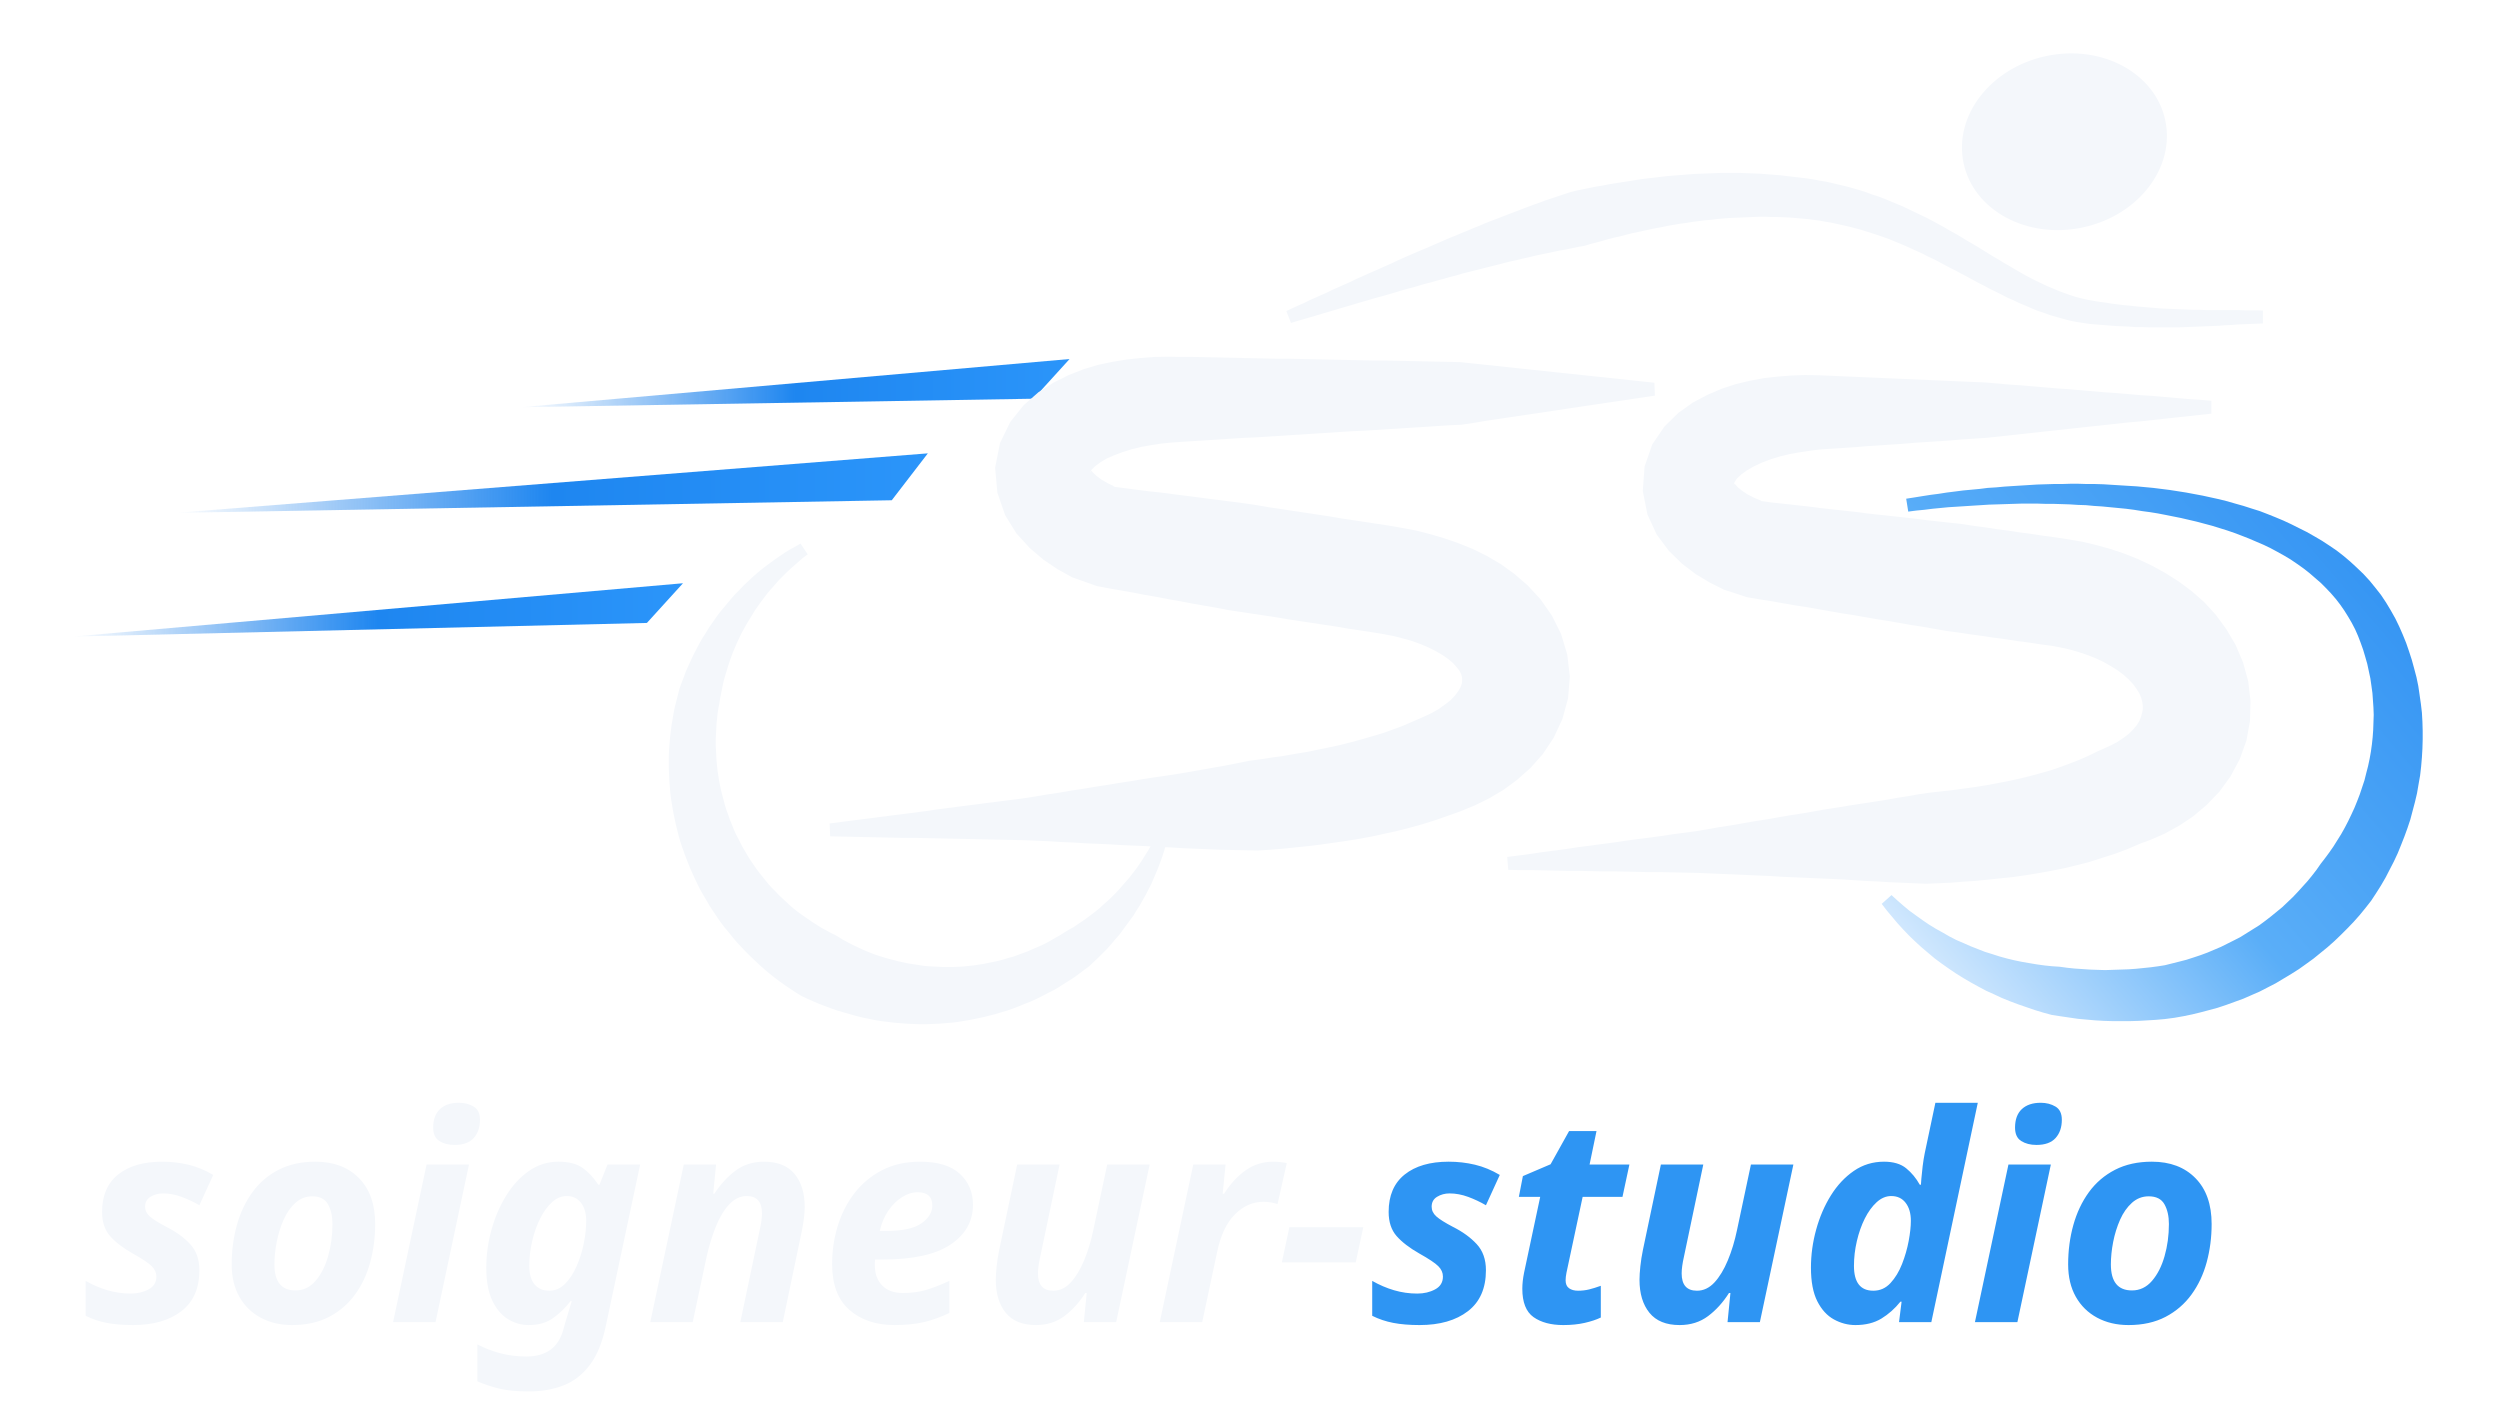
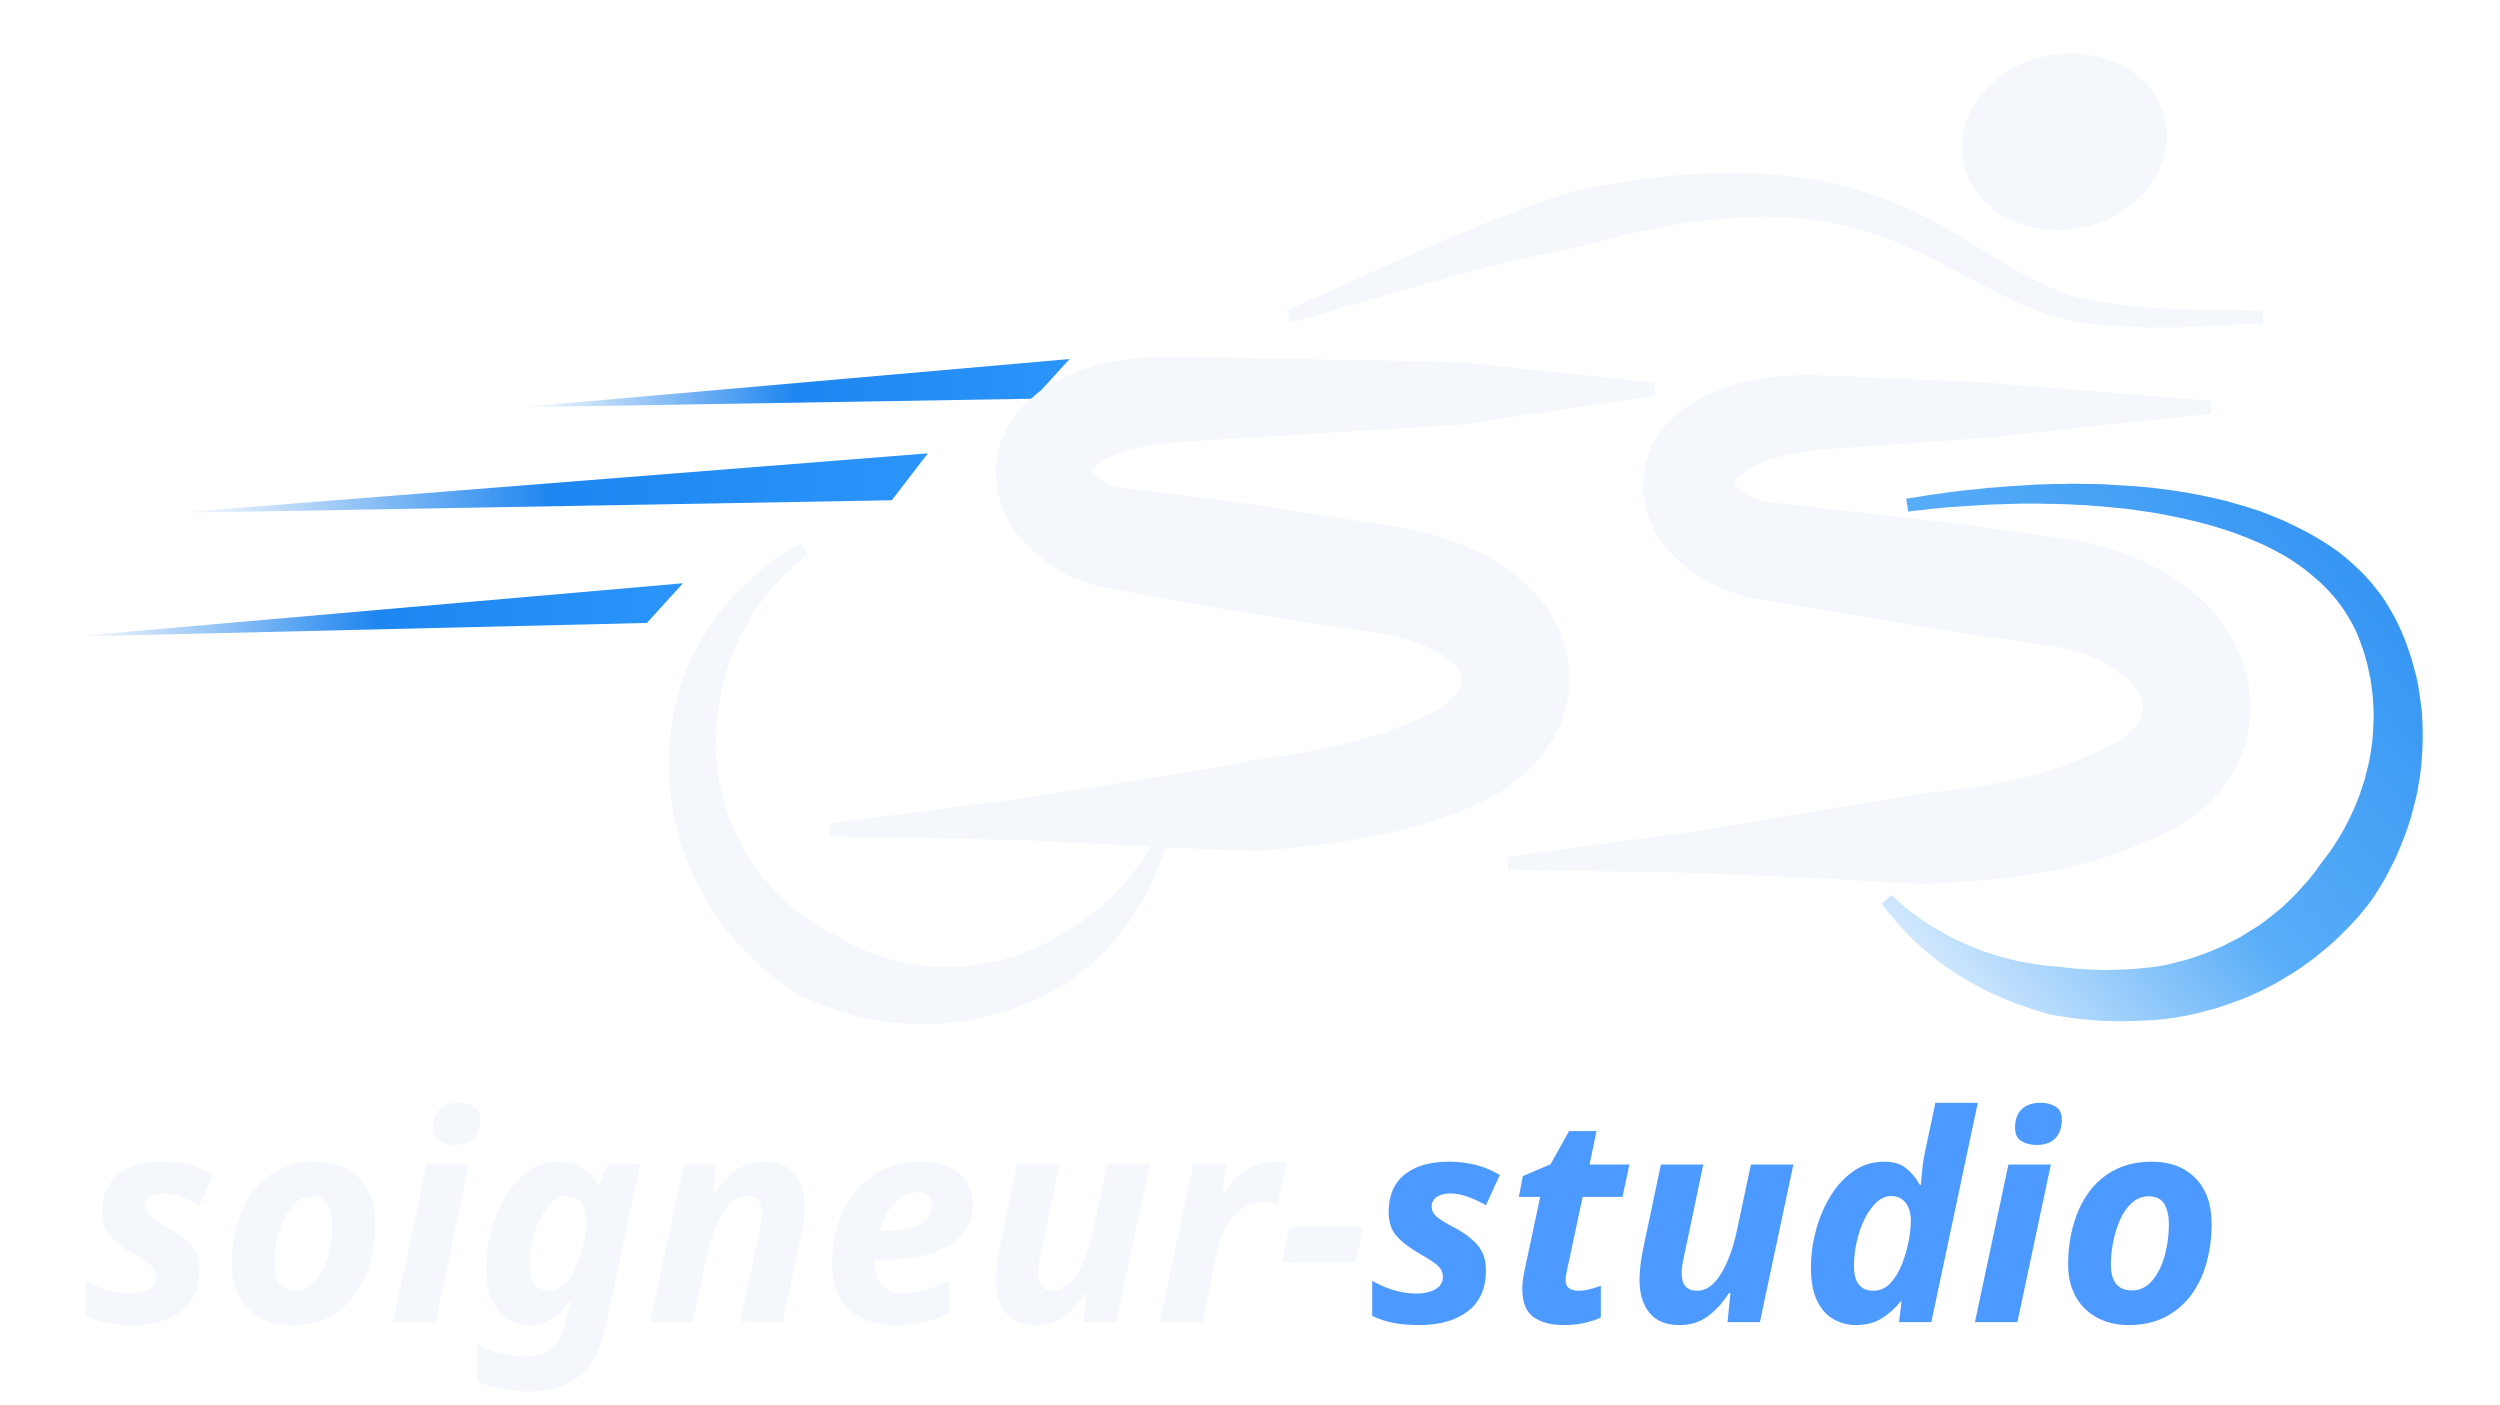
<svg xmlns="http://www.w3.org/2000/svg" viewBox="200 175 970 545">
  <defs>
    <linearGradient id="fw" x1="1140" y1="380" x2="930" y2="560" gradientUnits="userSpaceOnUse">
      <stop offset="0" stop-color="#2E90F2" />
      <stop offset=".55" stop-color="#5AAEF8" />
      <stop offset="1" stop-color="#EAF4FF" />
    </linearGradient>
    <linearGradient id="sp" x1="0" y1="0" x2="1" y2="0">
      <stop offset="0" stop-color="#1E7FE8" stop-opacity="0" />
      <stop offset=".5" stop-color="#1E86F0" />
      <stop offset="1" stop-color="#2B95FA" />
    </linearGradient>
  </defs>
  <polygon points="402,333 615,314.3 601,329.7" fill="url(#sp)" />
  <polygon points="268,374 560,350.9 546,369.1" fill="url(#sp)" />
  <polygon points="228,422 465,401.3 451,416.7" fill="url(#sp)" />
  <polygon points="510.6,385.9 508.7,387.0 506.7,388.1 504.7,389.3 502.8,390.6 500.9,391.9 499.1,393.2 497.2,394.6 495.4,396.0 493.6,397.5 491.9,399.0 490.2,400.6 488.5,402.2 486.9,403.9 485.2,405.6 483.7,407.3 482.2,409.1 480.7,410.9 479.2,412.7 477.8,414.6 476.5,416.5 475.1,418.5 473.9,420.5 472.6,422.5 471.4,424.6 470.3,426.7 469.2,428.8 468.2,430.9 467.2,433.1 466.2,435.3 465.4,437.5 464.5,439.8 463.7,442.0 463.1,444.3 462.5,446.7 461.9,449.0 461.4,451.4 461.0,453.8 460.6,456.1 460.3,458.5 460.0,460.9 459.8,463.4 459.6,465.8 459.5,468.2 459.5,470.6 459.5,473.1 459.6,475.5 459.7,477.9 459.9,480.4 460.1,482.8 460.4,485.2 460.8,487.6 461.2,490.0 461.7,492.4 462.2,494.8 462.8,497.2 463.4,499.6 464.1,502.0 464.9,504.3 465.7,506.6 466.6,508.9 467.5,511.2 468.5,513.5 469.5,515.7 470.6,518.0 471.7,520.2 472.9,522.3 474.2,524.5 475.4,526.6 476.8,528.7 478.2,530.8 479.6,532.8 481.1,534.8 482.7,536.7 484.3,538.7 485.9,540.6 487.6,542.4 489.3,544.2 491.1,546.0 492.9,547.7 494.7,549.4 496.6,551.1 498.5,552.7 500.5,554.3 502.5,555.8 504.6,557.3 506.7,558.7 508.8,560.1 510.9,561.4 513.2,562.5 515.5,563.5 517.8,564.5 520.2,565.4 522.6,566.3 524.9,567.1 527.3,567.8 529.8,568.5 532.2,569.2 534.6,569.8 537.1,570.3 539.5,570.8 542.0,571.2 544.5,571.5 546.9,571.8 549.4,572.0 551.9,572.2 554.4,572.3 556.9,572.4 559.3,572.4 561.8,572.3 564.3,572.2 566.7,572.0 569.2,571.8 571.7,571.5 574.1,571.1 576.5,570.7 578.9,570.2 581.3,569.7 583.7,569.1 586.1,568.5 588.4,567.8 590.8,567.1 593.1,566.3 595.4,565.4 597.6,564.5 599.9,563.6 602.1,562.6 604.3,561.5 606.4,560.4 608.6,559.3 610.7,558.1 612.7,556.8 614.8,555.5 616.8,554.2 618.7,552.8 620.7,551.3 622.6,549.9 624.4,548.2 626.1,546.6 627.8,544.9 629.5,543.2 631.1,541.4 632.6,539.6 634.2,537.8 635.6,535.9 637.0,534.0 638.4,532.1 639.8,530.2 641.0,528.2 642.3,526.2 643.4,524.2 644.6,522.1 645.6,520.1 646.7,518.0 647.6,515.9 648.5,513.8 649.4,511.6 650.2,509.5 651.0,507.3 651.7,505.1 652.3,502.9 647.7,501.1 646.6,503.0 645.6,504.8 644.4,506.7 643.3,508.5 642.1,510.3 640.9,512.0 639.6,513.7 638.3,515.4 636.9,517.0 635.5,518.6 634.1,520.2 632.7,521.7 631.2,523.2 629.7,524.6 628.1,526.0 626.6,527.4 625.0,528.7 623.3,530.0 621.7,531.2 620.0,532.4 618.3,533.5 616.6,534.7 614.8,535.7 613.1,536.7 611.4,537.8 609.6,538.8 607.9,539.8 606.1,540.8 604.3,541.7 602.5,542.5 600.6,543.3 598.8,544.1 596.9,544.8 595.0,545.5 593.1,546.2 591.2,546.7 589.3,547.3 587.4,547.8 585.5,548.2 583.5,548.6 581.6,549.0 579.6,549.3 577.7,549.6 575.7,549.8 573.8,550.0 571.8,550.1 569.8,550.2 567.9,550.2 565.9,550.2 564.0,550.1 562.0,550.0 560.1,549.9 558.1,549.7 556.2,549.4 554.3,549.1 552.3,548.8 550.5,548.4 548.6,548.0 546.7,547.5 544.8,547.0 543.0,546.5 541.1,545.9 539.3,545.3 537.5,544.6 535.8,543.9 534.0,543.1 532.3,542.3 530.6,541.5 528.9,540.6 527.2,539.7 525.6,538.7 523.9,537.7 522.2,536.9 520.6,536.0 518.9,535.1 517.3,534.1 515.7,533.1 514.1,532.0 512.5,530.9 510.9,529.8 509.4,528.7 507.9,527.5 506.4,526.2 505.0,524.9 503.6,523.6 502.2,522.3 500.9,520.9 499.5,519.5 498.2,518.1 497.0,516.6 495.8,515.1 494.6,513.6 493.4,512.0 492.3,510.4 491.2,508.8 490.2,507.2 489.2,505.5 488.2,503.8 487.3,502.1 486.4,500.3 485.5,498.6 484.7,496.8 484.0,495.0 483.2,493.1 482.6,491.3 481.9,489.4 481.3,487.5 480.8,485.6 480.3,483.7 479.8,481.8 479.4,479.9 479.0,477.9 478.7,475.9 478.4,474.0 478.2,472.0 478.0,470.0 477.9,468.0 477.8,466.0 477.7,464.0 477.7,462.0 477.8,460.0 477.9,458.0 478.0,456.0 478.2,454.0 478.4,452.0 478.7,450.0 479.1,448.0 479.4,446.0 479.8,444.0 480.2,442.0 480.6,440.0 481.1,438.1 481.7,436.1 482.3,434.1 482.9,432.2 483.6,430.2 484.3,428.3 485.1,426.4 485.9,424.5 486.8,422.6 487.7,420.7 488.7,418.9 489.7,417.1 490.8,415.3 491.9,413.5 493.0,411.7 494.2,410.0 495.4,408.3 496.7,406.6 498.0,404.9 499.4,403.3 500.8,401.7 502.2,400.1 503.7,398.6 505.2,397.1 506.8,395.6 508.4,394.2 510.0,392.8 511.6,391.4 513.4,390.1" fill="#F4F7FB" />
  <polygon points="940.4,373.5 943.5,373.1 946.6,372.8 949.8,372.4 952.9,372.1 956.0,371.8 959.2,371.6 962.3,371.4 965.4,371.2 968.6,371.0 971.7,370.8 974.9,370.7 978.0,370.6 981.1,370.5 984.3,370.4 987.4,370.4 990.6,370.4 993.7,370.5 996.8,370.5 1000.0,370.6 1003.1,370.7 1006.2,370.9 1009.3,371.0 1012.5,371.3 1015.6,371.5 1018.7,371.8 1021.8,372.1 1024.9,372.4 1028.0,372.8 1031.1,373.3 1034.1,373.7 1037.2,374.2 1040.3,374.8 1043.3,375.4 1046.3,376.0 1049.3,376.7 1052.3,377.4 1055.3,378.2 1058.3,379.0 1061.2,379.9 1064.1,380.8 1067.0,381.8 1069.9,382.9 1072.7,384.0 1075.5,385.2 1078.3,386.4 1081.0,387.7 1083.6,389.1 1086.3,390.6 1088.8,392.1 1091.3,393.8 1093.7,395.5 1096.0,397.3 1098.2,399.2 1100.4,401.1 1102.4,403.1 1104.4,405.2 1106.3,407.4 1108.0,409.6 1109.6,411.9 1111.1,414.3 1112.5,416.7 1113.8,419.2 1114.9,421.7 1115.9,424.3 1116.9,427.1 1117.7,429.8 1118.5,432.6 1119.1,435.4 1119.7,438.2 1120.1,441.0 1120.5,443.9 1120.7,446.7 1120.9,449.6 1121.0,452.4 1120.9,455.3 1120.8,458.2 1120.6,461.0 1120.3,463.8 1119.9,466.7 1119.4,469.5 1118.8,472.3 1118.1,475.0 1117.4,477.8 1116.5,480.5 1115.6,483.2 1114.6,485.8 1113.5,488.5 1112.3,491.1 1111.1,493.6 1109.8,496.1 1108.4,498.6 1106.9,501.0 1105.4,503.4 1103.8,505.7 1102.1,508.0 1100.4,510.2 1098.8,512.5 1097.1,514.7 1095.3,516.9 1093.4,519.0 1091.5,521.1 1089.6,523.1 1087.5,525.1 1085.5,527.0 1083.3,528.8 1081.1,530.6 1078.9,532.3 1076.6,534.0 1074.2,535.5 1071.8,537.0 1069.4,538.5 1066.9,539.8 1064.3,541.1 1061.7,542.4 1059.1,543.5 1056.5,544.6 1053.8,545.6 1051.1,546.5 1048.3,547.4 1045.6,548.1 1042.8,548.8 1040.0,549.5 1037.5,549.9 1034.5,550.3 1031.6,550.6 1028.6,550.9 1025.7,551.1 1022.7,551.2 1019.7,551.3 1016.8,551.4 1013.8,551.3 1010.9,551.2 1008.0,551.0 1005.0,550.8 1002.1,550.5 999.2,550.1 996.2,549.9 993.3,549.6 990.4,549.2 987.4,548.7 984.5,548.2 981.6,547.6 978.7,546.9 975.8,546.1 973.0,545.2 970.1,544.3 967.3,543.2 964.5,542.1 961.8,540.9 959.0,539.7 956.3,538.3 953.7,536.8 951.0,535.3 948.4,533.7 945.9,532.0 943.4,530.2 940.9,528.4 938.5,526.4 936.2,524.4 933.9,522.3 930.1,525.7 932.1,528.3 934.2,530.8 936.3,533.3 938.5,535.7 940.8,538.1 943.2,540.4 945.6,542.6 948.2,544.8 950.7,546.9 953.4,548.9 956.1,550.8 958.9,552.7 961.8,554.5 964.7,556.2 967.6,557.8 970.6,559.4 973.7,560.8 976.7,562.2 979.9,563.5 983.1,564.7 986.3,565.8 989.5,566.9 992.8,567.9 996.1,568.8 999.4,569.3 1002.8,569.8 1006.2,570.3 1009.5,570.6 1012.9,570.9 1016.3,571.1 1019.7,571.2 1023.1,571.2 1026.4,571.2 1029.8,571.1 1033.2,570.9 1036.5,570.7 1039.9,570.4 1043.7,569.9 1047.1,569.3 1050.5,568.6 1053.8,567.8 1057.2,566.9 1060.5,566.0 1063.8,564.9 1067.1,563.7 1070.4,562.5 1073.6,561.1 1076.8,559.7 1079.9,558.1 1083.0,556.5 1086.0,554.7 1089.0,552.9 1092.0,551.0 1094.8,549.0 1097.7,546.9 1100.4,544.7 1103.1,542.5 1105.8,540.1 1108.3,537.7 1110.8,535.2 1113.2,532.7 1115.6,530.0 1117.8,527.3 1120.0,524.5 1121.9,521.6 1123.8,518.6 1125.6,515.5 1127.2,512.4 1128.8,509.3 1130.3,506.1 1131.6,502.9 1132.9,499.6 1134.1,496.3 1135.2,493.0 1136.1,489.6 1137.0,486.2 1137.8,482.8 1138.4,479.3 1139.0,475.9 1139.4,472.4 1139.7,468.9 1139.9,465.5 1140.0,462.0 1140.0,458.5 1139.9,455.0 1139.7,451.5 1139.3,448.1 1138.8,444.6 1138.3,441.2 1137.6,437.8 1136.7,434.4 1135.8,431.1 1134.7,427.7 1133.6,424.5 1132.3,421.3 1130.9,418.1 1129.4,415.0 1127.6,411.8 1125.8,408.8 1123.8,405.8 1121.6,403.0 1119.4,400.3 1117.0,397.7 1114.5,395.3 1111.9,392.9 1109.3,390.7 1106.6,388.6 1103.8,386.7 1100.9,384.8 1098.0,383.1 1095.0,381.4 1092.0,379.9 1089.0,378.4 1086.0,377.0 1082.9,375.7 1079.9,374.5 1076.8,373.3 1073.6,372.3 1070.5,371.3 1067.3,370.4 1064.2,369.5 1061.0,368.7 1057.8,368.0 1054.6,367.3 1051.4,366.7 1048.2,366.1 1045.0,365.6 1041.8,365.1 1038.6,364.7 1035.4,364.3 1032.2,364.0 1029.0,363.7 1025.7,363.5 1022.5,363.3 1019.3,363.1 1016.1,362.9 1012.9,362.8 1009.7,362.8 1006.5,362.7 1003.2,362.7 1000.0,362.8 996.8,362.8 993.6,362.9 990.4,363.0 987.2,363.2 984.0,363.4 980.8,363.6 977.7,363.8 974.5,364.1 971.3,364.3 968.1,364.7 964.9,365.0 961.7,365.3 958.6,365.7 955.4,366.1 952.2,366.6 949.1,367.0 945.9,367.5 942.8,368.0 939.6,368.5" fill="url(#fw)" />
  <polygon points="841.9,323.5 837.2,323.0 832.5,322.5 827.8,322.0 823.1,321.5 818.4,321.0 813.7,320.5 809.0,320.0 804.2,319.5 799.5,319.0 794.8,318.5 790.1,318.0 785.4,317.5 780.7,317.0 776.0,316.5 771.2,316.0 766.5,315.5 761.8,315.4 757.1,315.3 752.4,315.2 747.7,315.1 743.0,315.0 738.3,314.9 733.6,314.9 728.9,314.8 724.2,314.7 719.5,314.6 714.8,314.5 710.1,314.4 705.4,314.3 700.7,314.2 696.0,314.2 691.3,314.1 686.6,314.0 681.8,313.9 677.1,313.8 672.4,313.7 667.7,313.6 663.0,313.5 658.3,313.5 653.3,313.4 647.9,313.5 642.6,313.9 637.1,314.5 631.6,315.4 625.9,316.6 620.3,318.3 614.5,320.6 608.7,323.5 602.9,327.2 597.2,332.2 592.0,338.7 588.0,346.9 586.1,356.5 587.0,366.2 590.0,374.9 594.4,382.0 599.5,387.6 604.9,392.2 610.4,395.9 616.0,399.0 625.6,402.4 630.3,403.3 634.9,404.1 639.5,404.9 644.1,405.8 648.8,406.6 653.4,407.5 658.0,408.3 662.7,409.2 667.3,410.0 671.9,410.8 676.5,411.7 681.2,412.4 685.8,413.1 690.5,413.8 695.1,414.5 699.8,415.3 704.4,416.0 709.1,416.7 713.7,417.4 718.4,418.1 723.0,418.9 727.7,419.6 732.3,420.3 736.5,421.0 740.3,421.7 743.9,422.6 747.5,423.6 750.9,424.8 754.0,426.1 757.0,427.6 759.6,429.1 761.9,430.7 763.8,432.3 765.2,433.9 766.3,435.3 766.9,436.5 767.2,437.5 767.3,438.3 767.3,439.2 767.2,440.2 766.7,441.6 765.8,443.2 764.5,444.9 762.8,446.7 760.6,448.4 758.2,450.1 755.4,451.7 752.4,453.1 747.8,455.1 744.1,456.7 740.3,458.1 736.4,459.5 732.3,460.7 728.2,461.9 724.1,463.0 719.8,464.1 715.6,465.0 711.2,465.9 706.8,466.8 702.5,467.5 698.0,468.3 693.6,468.9 689.1,469.6 684.6,470.2 680.1,471.1 675.6,472.0 671.1,472.8 666.6,473.6 662.0,474.4 657.4,475.2 652.8,475.9 648.0,476.6 643.4,477.3 638.7,478.1 634.0,478.8 629.3,479.6 624.7,480.3 620.0,481.1 615.3,481.8 610.7,482.6 606.0,483.3 601.3,484.1 596.7,484.8 592.0,485.4 587.3,486.0 582.6,486.6 578.0,487.2 573.3,487.8 568.6,488.4 563.9,489.0 559.3,489.7 554.6,490.3 549.9,490.9 545.2,491.5 540.6,492.1 535.9,492.7 531.2,493.3 526.5,493.9 521.9,494.5 522.1,499.5 526.9,499.6 531.6,499.7 536.3,499.8 541.0,499.9 545.7,500.0 550.4,500.1 555.1,500.1 559.8,500.2 564.6,500.3 569.3,500.4 574.0,500.5 578.7,500.6 583.4,500.7 588.1,500.8 592.8,500.9 597.6,501.0 602.3,501.2 607.0,501.4 611.7,501.7 616.4,501.9 621.2,502.2 625.9,502.4 630.6,502.6 635.3,502.9 640.1,503.1 644.8,503.3 649.5,503.6 654.1,503.8 658.9,504.1 663.7,504.3 668.5,504.5 673.4,504.7 678.2,504.8 683.1,504.9 688.0,505.0 692.8,504.7 697.7,504.3 702.6,503.8 707.5,503.3 712.4,502.7 717.3,502.0 722.2,501.3 727.2,500.5 732.1,499.6 737.1,498.5 742.1,497.4 747.2,496.1 752.2,494.7 757.3,493.1 762.4,491.3 766.6,489.8 772.2,487.5 777.7,484.8 783.3,481.5 788.6,477.6 793.8,473.0 798.6,467.6 802.8,461.3 806.2,454.0 808.4,446.0 809.1,437.5 808.1,429.0 805.7,421.0 802.1,413.8 797.7,407.5 792.8,402.2 787.6,397.7 782.2,393.8 776.7,390.6 771.2,387.9 765.7,385.7 760.2,383.8 754.7,382.2 749.2,380.8 743.8,379.8 738.7,378.9 734.0,378.2 729.4,377.5 724.8,376.8 720.1,376.1 715.5,375.3 710.8,374.6 706.2,373.9 701.5,373.2 696.9,372.5 692.2,371.8 687.6,371.0 682.9,370.3 678.3,369.7 673.6,369.1 668.9,368.5 664.3,367.9 659.6,367.3 654.9,366.7 650.3,366.1 645.6,365.6 640.9,365.0 636.3,364.4 631.6,363.8 632.5,363.8 629.8,362.5 627.4,361.1 625.5,359.7 624.2,358.5 623.5,357.7 623.3,357.6 623.2,358.0 623.0,358.4 623.0,358.1 623.6,357.2 624.9,355.9 626.9,354.4 629.4,352.9 632.4,351.6 635.6,350.4 639.1,349.3 642.8,348.4 646.7,347.7 650.6,347.1 654.7,346.7 659.0,346.4 663.7,346.1 668.4,345.8 673.1,345.5 677.8,345.2 682.5,344.9 687.2,344.7 691.9,344.4 696.6,344.1 701.3,343.8 706.0,343.5 710.7,343.2 715.4,342.9 720.1,342.6 724.8,342.3 729.5,342.1 734.2,341.8 738.9,341.5 743.6,341.2 748.3,340.9 753.0,340.6 757.7,340.3 762.4,340.0 767.0,339.8 771.7,339.1 776.4,338.3 781.1,337.6 785.8,336.9 790.5,336.2 795.2,335.5 799.9,334.8 804.6,334.1 809.2,333.4 813.9,332.7 818.6,332.0 823.3,331.3 828.0,330.6 832.7,329.9 837.4,329.2 842.1,328.5" fill="#F4F7FB" />
  <polygon points="1058.0,330.5 1053.4,330.1 1048.7,329.8 1044.1,329.4 1039.5,329.0 1034.9,328.6 1030.3,328.3 1025.7,327.9 1021.0,327.5 1016.4,327.2 1011.8,326.8 1007.2,326.4 1002.6,326.0 998.0,325.7 993.4,325.3 988.7,324.9 984.1,324.5 979.5,324.2 974.9,323.8 970.3,323.4 965.7,323.2 961.0,323.0 956.4,322.8 951.8,322.6 947.2,322.4 942.6,322.2 938.0,322.0 933.4,321.8 928.8,321.6 924.1,321.4 919.5,321.2 914.9,321.0 910.3,320.8 905.7,320.6 900.3,320.5 895.1,320.7 889.9,321.1 884.5,321.7 879.1,322.7 873.6,324.0 868.1,325.8 862.5,328.2 856.8,331.2 851.2,335.2 845.8,340.5 841.1,347.4 838.1,356.0 837.4,365.5 839.2,374.6 842.8,382.4 847.5,388.7 852.6,393.7 858.0,397.8 863.5,401.1 868.9,403.8 877.8,406.7 882.4,407.5 886.9,408.2 891.5,409.0 896.0,409.8 900.6,410.5 905.1,411.3 909.7,412.1 914.2,412.9 918.8,413.6 923.3,414.4 927.9,415.2 932.4,415.9 937.0,416.7 941.5,417.5 946.1,418.2 950.6,419.0 955.2,419.8 959.7,420.4 964.3,421.1 968.8,421.7 973.4,422.4 978.0,423.0 982.5,423.7 987.1,424.3 991.7,425.0 996.2,425.6 999.4,426.2 1003.0,427.0 1006.5,428.0 1009.8,429.1 1013.1,430.4 1016.1,431.8 1018.9,433.4 1021.5,435.0 1023.9,436.8 1025.9,438.6 1027.6,440.4 1029.0,442.3 1030.1,444.1 1030.8,445.8 1031.2,447.4 1031.4,448.9 1031.4,450.3 1031.1,451.7 1030.7,453.1 1030.1,454.7 1029.1,456.3 1027.7,458.0 1026.0,459.7 1023.9,461.3 1021.5,462.9 1018.8,464.3 1013.9,466.5 1010.4,468.2 1006.8,469.8 1003.2,471.2 999.4,472.6 995.6,473.9 991.7,475.0 987.7,476.1 983.6,477.1 979.5,478.0 975.3,478.8 971.1,479.6 966.8,480.3 962.5,480.9 958.1,481.5 953.7,482.0 949.2,482.5 944.8,483.1 940.4,483.9 935.9,484.6 931.4,485.4 926.9,486.1 922.4,486.8 917.8,487.5 913.0,488.3 908.4,489.0 903.9,489.8 899.3,490.6 894.7,491.3 890.1,492.1 885.6,492.9 881.0,493.6 876.4,494.4 871.9,495.2 867.3,495.9 862.7,496.7 858.1,497.5 853.6,498.1 849.0,498.7 844.4,499.4 839.8,500.0 835.2,500.6 830.7,501.2 826.1,501.9 821.5,502.5 816.9,503.1 812.3,503.7 807.8,504.4 803.2,505.0 798.6,505.6 794.0,506.3 789.4,506.9 784.8,507.5 785.2,512.5 789.8,512.6 794.4,512.6 799.0,512.7 803.6,512.8 808.3,512.9 812.9,512.9 817.5,513.0 822.1,513.1 826.8,513.1 831.4,513.2 836.0,513.3 840.6,513.4 845.2,513.4 849.9,513.5 854.5,513.6 859.1,513.7 863.7,513.9 868.4,514.1 873.0,514.3 877.6,514.5 882.3,514.7 886.9,514.9 891.5,515.2 896.2,515.4 900.8,515.6 905.4,515.8 910.1,516.0 914.7,516.2 919.1,516.5 923.7,516.8 928.4,517.0 933.1,517.3 937.8,517.5 942.6,517.7 947.3,517.9 952.1,517.7 956.8,517.5 961.6,517.1 966.4,516.8 971.3,516.3 976.1,515.8 981.0,515.3 985.9,514.6 990.8,513.8 995.8,512.9 1000.8,511.9 1005.8,510.7 1010.8,509.4 1015.8,507.8 1020.8,506.2 1025.8,504.3 1030.7,502.2 1034.3,500.9 1040.0,498.4 1045.6,495.3 1051.0,491.7 1056.2,487.3 1061.1,482.2 1065.4,476.3 1069.0,469.6 1071.6,462.4 1073.0,454.7 1073.2,446.9 1072.3,439.3 1070.3,432.0 1067.4,425.2 1063.8,419.1 1059.7,413.5 1055.2,408.6 1050.3,404.3 1045.3,400.6 1040.1,397.3 1034.8,394.4 1029.5,391.9 1024.2,389.8 1018.8,388.0 1013.4,386.5 1008.0,385.2 1002.1,384.2 997.5,383.5 993.0,382.9 988.4,382.2 983.8,381.6 979.3,380.9 974.7,380.3 970.1,379.6 965.6,379.0 961.0,378.3 956.4,377.8 951.9,377.3 947.3,376.8 942.7,376.2 938.1,375.7 933.5,375.2 928.9,374.7 924.4,374.2 919.8,373.6 915.2,373.1 910.6,372.6 906.0,372.1 901.5,371.5 896.9,371.0 892.3,370.5 887.7,370.0 883.2,369.4 883.4,369.3 880.5,368.1 878.0,366.8 875.9,365.4 874.3,364.1 873.4,363.1 873.0,362.6 872.9,362.7 872.8,363.1 872.7,362.9 873.0,362.1 873.9,360.7 875.6,359.1 877.8,357.5 880.6,355.9 883.6,354.5 887.0,353.2 890.6,352.1 894.3,351.2 898.2,350.5 902.2,349.9 906.1,349.4 910.7,349.1 915.3,348.8 919.9,348.5 924.5,348.1 929.1,347.8 933.7,347.5 938.3,347.2 942.9,346.8 947.5,346.5 952.1,346.2 956.7,345.9 961.3,345.5 965.9,345.2 970.6,344.9 975.2,344.4 979.8,343.9 984.4,343.4 989.0,342.9 993.6,342.4 998.2,341.9 1002.8,341.4 1007.4,340.9 1012.0,340.4 1016.6,339.9 1021.2,339.4 1025.8,338.9 1030.4,338.5 1035.0,338.0 1039.6,337.5 1044.2,337.0 1048.8,336.5 1053.4,336.0 1058.0,335.5" fill="#F4F7FB" />
  <polygon points="700.9,300.3 703.2,299.6 705.6,298.9 708.0,298.2 710.4,297.5 712.7,296.8 715.1,296.1 717.5,295.4 719.8,294.7 722.2,294.0 724.6,293.3 726.9,292.6 729.3,291.9 731.7,291.2 734.1,290.5 736.4,289.9 738.8,289.2 741.2,288.5 743.5,287.8 745.9,287.1 748.3,286.5 750.6,285.8 753.0,285.1 755.4,284.5 757.8,283.8 760.1,283.2 762.5,282.5 764.9,281.9 767.2,281.2 769.6,280.6 772.0,280.0 774.4,279.4 776.7,278.8 779.1,278.2 781.5,277.6 783.8,277.0 786.2,276.4 788.6,275.9 791.0,275.3 793.3,274.8 795.7,274.2 798.1,273.7 800.5,273.2 802.8,272.7 805.2,272.2 807.6,271.8 810.0,271.3 812.3,270.8 814.7,270.4 817.0,269.7 819.3,269.1 821.6,268.5 823.9,267.8 826.3,267.2 828.6,266.7 830.9,266.1 833.2,265.5 835.6,265.0 837.9,264.5 840.2,264.0 842.6,263.5 844.9,263.1 847.2,262.6 849.6,262.2 851.9,261.8 854.3,261.5 856.6,261.1 859.0,260.8 861.3,260.5 863.7,260.3 866.0,260.0 868.4,259.8 870.7,259.6 873.1,259.5 875.5,259.4 877.8,259.3 880.2,259.2 882.6,259.1 884.9,259.1 887.3,259.2 889.6,259.2 892.0,259.3 894.4,259.4 896.7,259.6 899.1,259.8 901.4,260.0 903.7,260.3 906.0,260.6 908.2,261.0 910.5,261.4 912.8,261.9 915.1,262.4 917.3,262.9 919.6,263.5 921.9,264.1 924.1,264.8 926.3,265.5 928.5,266.2 930.8,267.0 933.0,267.8 935.2,268.7 937.4,269.6 939.5,270.5 941.7,271.5 943.9,272.5 946.1,273.5 948.2,274.6 950.4,275.6 952.5,276.7 954.7,277.9 956.8,279.0 959.0,280.1 961.2,281.3 963.3,282.4 965.5,283.6 967.7,284.8 969.9,285.9 972.1,287.1 974.4,288.2 976.6,289.3 978.9,290.5 981.2,291.5 983.5,292.6 985.9,293.6 988.2,294.6 990.6,295.6 993.1,296.4 995.5,297.3 998.0,298.0 1000.5,298.7 1003.1,299.4 1005.6,299.9 1008.2,300.3 1010.9,300.7 1013.4,300.9 1015.9,301.1 1018.4,301.3 1020.9,301.5 1023.4,301.6 1025.9,301.7 1028.4,301.9 1030.9,301.9 1033.4,302.0 1035.9,302.0 1038.4,302.0 1040.9,302.0 1043.4,302.0 1045.9,302.0 1048.4,301.9 1050.9,301.8 1053.4,301.7 1055.9,301.6 1058.3,301.5 1060.8,301.4 1063.3,301.2 1065.7,301.1 1068.2,300.9 1070.7,300.8 1073.1,300.7 1075.6,300.6 1078.0,300.5 1078.0,295.5 1075.5,295.4 1073.0,295.4 1070.5,295.4 1068.1,295.3 1065.6,295.3 1063.1,295.3 1060.7,295.3 1058.2,295.3 1055.8,295.3 1053.3,295.2 1050.9,295.2 1048.4,295.1 1046.0,295.0 1043.5,294.9 1041.1,294.8 1038.7,294.7 1036.2,294.5 1033.8,294.3 1031.4,294.1 1029.0,293.9 1026.5,293.6 1024.1,293.4 1021.7,293.1 1019.3,292.8 1016.9,292.4 1014.5,292.1 1012.1,291.7 1009.9,291.3 1007.7,290.8 1005.4,290.2 1003.2,289.5 1001.0,288.7 998.8,287.9 996.7,287.0 994.5,286.1 992.4,285.1 990.3,284.1 988.1,283.0 986.0,281.9 983.9,280.7 981.8,279.5 979.8,278.3 977.7,277.1 975.6,275.8 973.5,274.6 971.4,273.3 969.3,272.0 967.2,270.7 965.0,269.4 962.9,268.2 960.8,266.9 958.6,265.6 956.4,264.4 954.2,263.1 952.0,261.9 949.8,260.7 947.5,259.5 945.2,258.4 942.9,257.3 940.6,256.2 938.3,255.1 935.9,254.1 933.5,253.1 931.1,252.1 928.7,251.2 926.2,250.4 923.8,249.5 921.3,248.7 918.8,248.0 916.3,247.3 913.7,246.7 911.2,246.1 908.6,245.5 906.1,245.1 903.5,244.6 900.9,244.2 898.3,243.9 895.8,243.6 893.2,243.3 890.7,243.0 888.1,242.8 885.5,242.6 883.0,242.4 880.4,242.3 877.8,242.2 875.2,242.1 872.7,242.1 870.1,242.1 867.5,242.1 865.0,242.2 862.4,242.3 859.8,242.4 857.3,242.5 854.7,242.7 852.2,242.9 849.6,243.1 847.1,243.3 844.5,243.6 842.0,243.9 839.4,244.2 836.9,244.5 834.4,244.9 831.9,245.3 829.3,245.7 826.8,246.1 824.3,246.5 821.8,247.0 819.3,247.4 816.8,247.9 814.4,248.4 811.9,248.9 809.4,249.5 807.0,250.3 804.6,251.1 802.2,251.9 799.8,252.7 797.4,253.6 795.1,254.4 792.7,255.3 790.3,256.2 788.0,257.1 785.6,258.0 783.3,258.9 781.0,259.8 778.6,260.7 776.3,261.6 774.0,262.6 771.7,263.5 769.4,264.5 767.1,265.4 764.8,266.4 762.5,267.3 760.2,268.3 757.9,269.3 755.6,270.3 753.3,271.3 751.1,272.2 748.8,273.2 746.5,274.2 744.2,275.2 742.0,276.2 739.7,277.3 737.4,278.3 735.2,279.3 732.9,280.3 730.6,281.3 728.4,282.3 726.1,283.3 723.9,284.4 721.6,285.4 719.4,286.4 717.1,287.4 714.9,288.5 712.6,289.5 710.4,290.5 708.1,291.5 705.9,292.6 703.6,293.6 701.4,294.6 699.1,295.7" fill="#F4F7FB" />
  <ellipse cx="1001" cy="230" rx="40" ry="34" transform="rotate(-12 1001 230)" fill="#F4F7FB" />
-   <text x="232" y="688" font-family="Saira, 'Barlow', sans-serif" font-style="italic" font-weight="700" font-size="112" textLength="904" lengthAdjust="spacingAndGlyphs" fill="#F4F7FB">soigneur-<tspan fill="#2E95F3">studio</tspan>
+   <text x="232" y="688" font-family="Saira, 'Barlow', sans-serif" font-style="italic" font-weight="700" font-size="112" textLength="904" lengthAdjust="spacingAndGlyphs" fill="#F4F7FB">soigneur-<tspan fill="#4C9AFF">studio</tspan>
  </text>
</svg>
